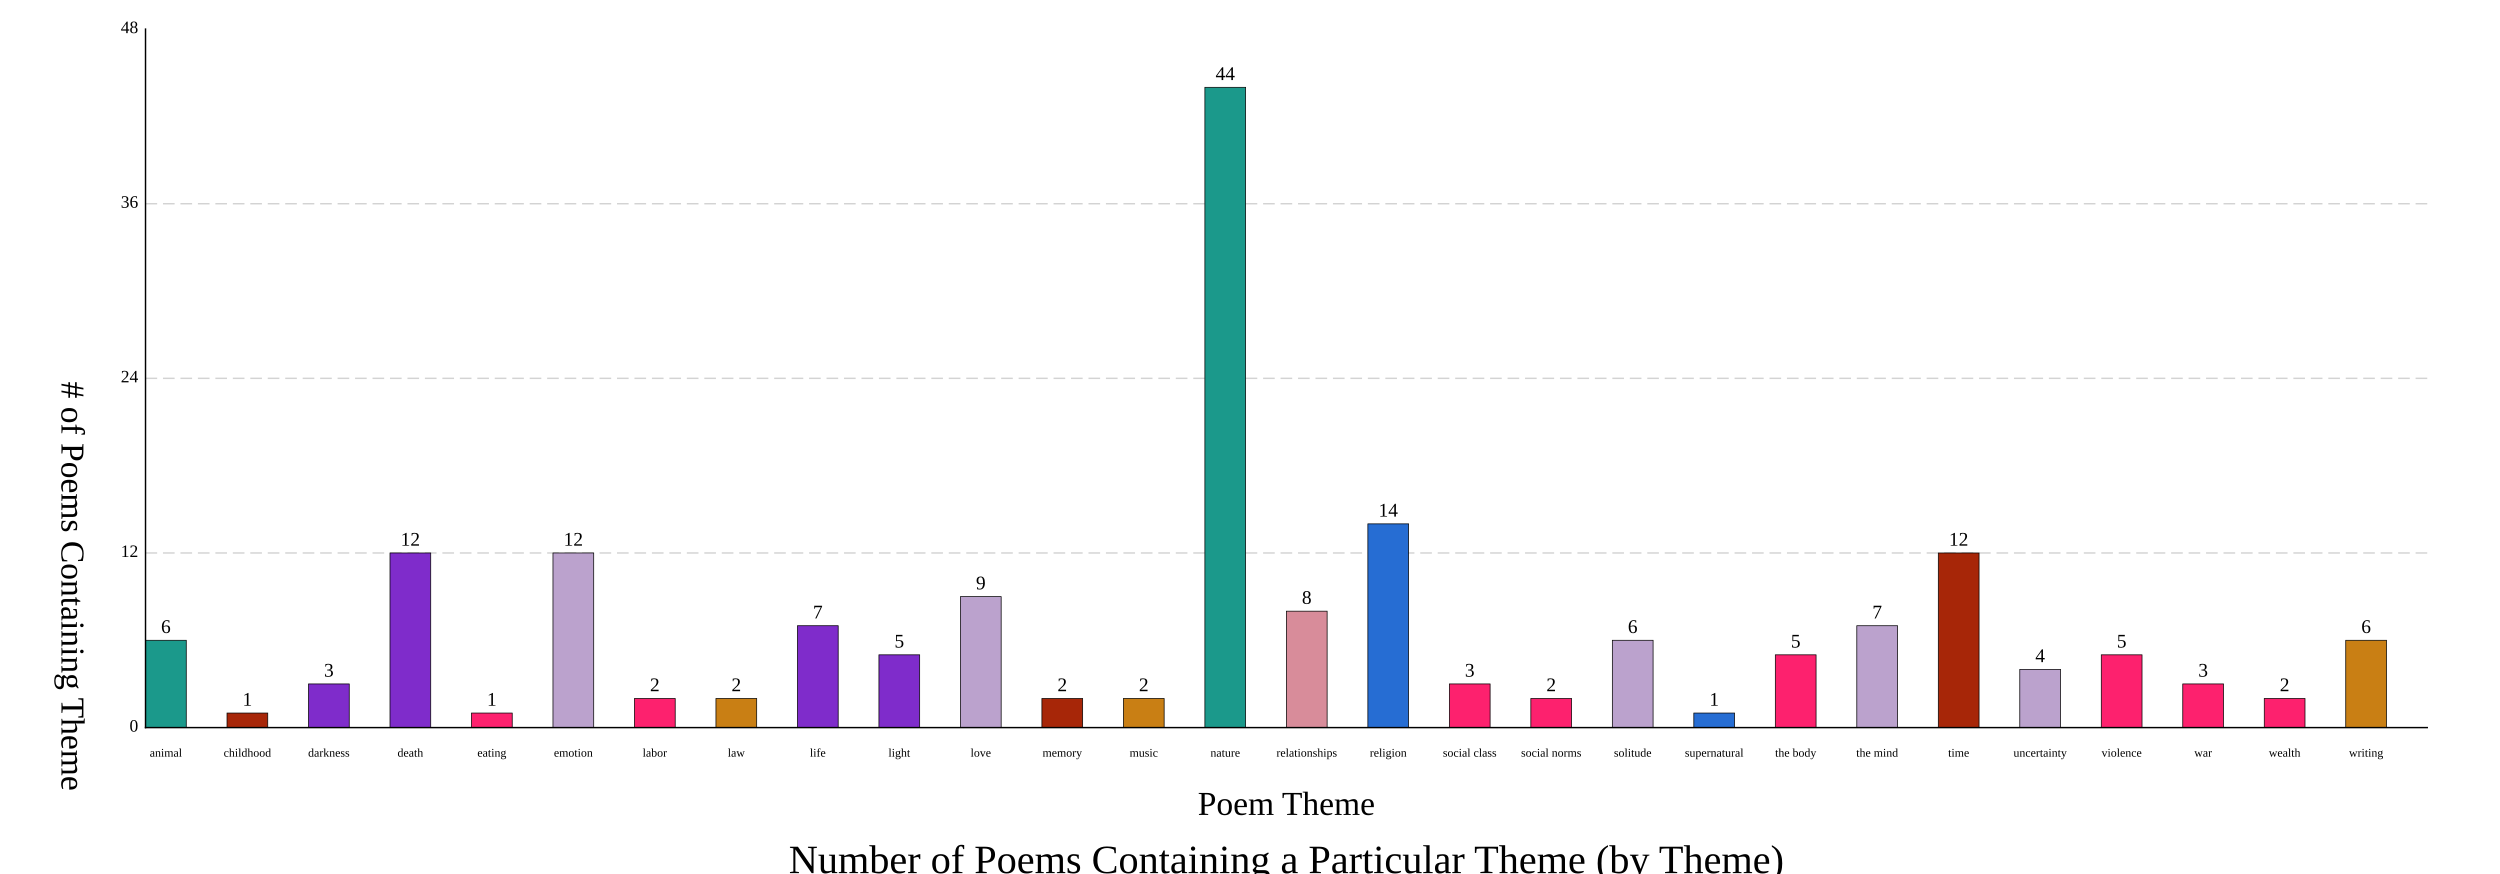
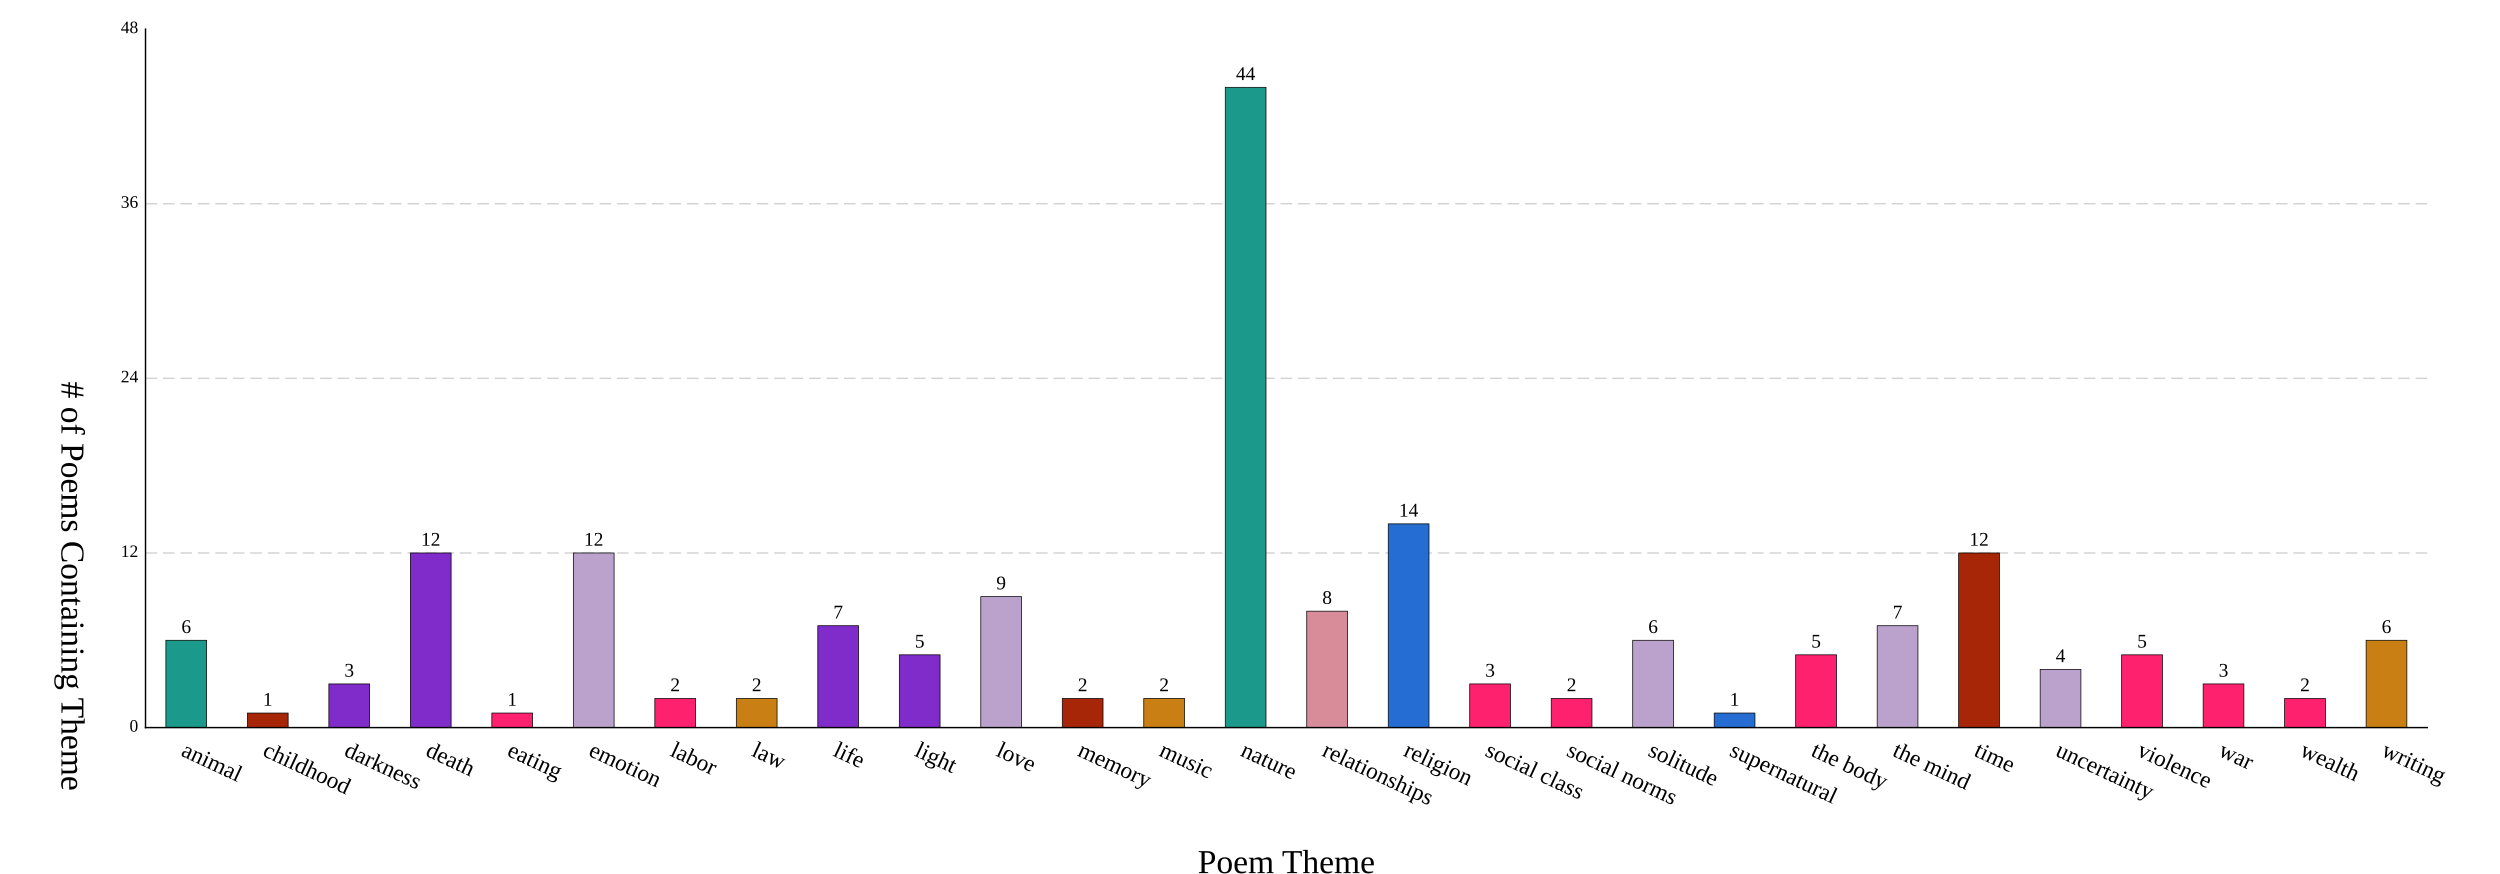
<svg xmlns="http://www.w3.org/2000/svg" viewBox="-100 -500 1718 600" width="100%">
  <g>
    <line x1="0" x2="1568" y1="-240" y2="-240" stroke="lightgray" stroke-dasharray="8 4" stroke-width="1" />
    <line x1="0" x2="1568" y1="-120" y2="-120" stroke="lightgray" stroke-dasharray="8 4" stroke-width="1" />
    <line x1="0" x2="1568" y1="-360" y2="-360" stroke="lightgray" stroke-dasharray="8 4" stroke-width="1" />
-     <rect x="0" y="-60" stroke="black" stroke-width=".5" fill="#1B998B" width="28" height="60" />
-     <text x="14" y="20" text-anchor="middle" font-size="68%">animal</text>
-     <text x="14" y="-65" text-anchor="middle" fill="black" font-size="small">6</text>
-     <rect x="56" y="-10" stroke="black" stroke-width=".5" fill="#A72608" width="28" height="10" />
-     <text x="70" y="20" text-anchor="middle" font-size="68%">childhood</text>
-     <text x="70" y="-15" text-anchor="middle" fill="black" font-size="small">1</text>
-     <rect x="112" y="-30" stroke="black" stroke-width=".5" fill="#7F2CCB" width="28" height="30" />
-     <text x="126" y="20" text-anchor="middle" font-size="68%">darkness</text>
-     <text x="126" y="-35" text-anchor="middle" fill="black" font-size="small">3</text>
-     <rect x="168" y="-120" stroke="black" stroke-width=".5" fill="#7F2CCB" width="28" height="120" />
-     <text x="182" y="20" text-anchor="middle" font-size="68%">death</text>
-     <text x="182" y="-125" text-anchor="middle" fill="black" font-size="small">12</text>
-     <rect x="224" y="-10" stroke="black" stroke-width=".5" fill="#FD216E" width="28" height="10" />
-     <text x="238" y="20" text-anchor="middle" font-size="68%">eating</text>
-     <text x="238" y="-15" text-anchor="middle" fill="black" font-size="small">1</text>
-     <rect x="280" y="-120" stroke="black" stroke-width=".5" fill="#BBA2CD" width="28" height="120" />
-     <text x="294" y="20" text-anchor="middle" font-size="68%">emotion</text>
-     <text x="294" y="-125" text-anchor="middle" fill="black" font-size="small">12</text>
-     <rect x="336" y="-20" stroke="black" stroke-width=".5" fill="#FD216E" width="28" height="20" />
-     <text x="350" y="20" text-anchor="middle" font-size="68%">labor</text>
-     <text x="350" y="-25" text-anchor="middle" fill="black" font-size="small">2</text>
-     <rect x="392" y="-20" stroke="black" stroke-width=".5" fill="#c97f14" width="28" height="20" />
-     <text x="406" y="20" text-anchor="middle" font-size="68%">law</text>
-     <text x="406" y="-25" text-anchor="middle" fill="black" font-size="small">2</text>
-     <rect x="448" y="-70" stroke="black" stroke-width=".5" fill="#7F2CCB" width="28" height="70" />
-     <text x="462" y="20" text-anchor="middle" font-size="68%">life</text>
-     <text x="462" y="-75" text-anchor="middle" fill="black" font-size="small">7</text>
-     <rect x="504" y="-50" stroke="black" stroke-width=".5" fill="#7F2CCB" width="28" height="50" />
-     <text x="518" y="20" text-anchor="middle" font-size="68%">light</text>
-     <text x="518" y="-55" text-anchor="middle" fill="black" font-size="small">5</text>
-     <rect x="560" y="-90" stroke="black" stroke-width=".5" fill="#BBA2CD" width="28" height="90" />
-     <text x="574" y="20" text-anchor="middle" font-size="68%">love</text>
-     <text x="574" y="-95" text-anchor="middle" fill="black" font-size="small">9</text>
-     <rect x="616" y="-20" stroke="black" stroke-width=".5" fill="#A72608" width="28" height="20" />
-     <text x="630" y="20" text-anchor="middle" font-size="68%">memory</text>
-     <text x="630" y="-25" text-anchor="middle" fill="black" font-size="small">2</text>
-     <rect x="672" y="-20" stroke="black" stroke-width=".5" fill="#c97f14" width="28" height="20" />
-     <text x="686" y="20" text-anchor="middle" font-size="68%">music</text>
-     <text x="686" y="-25" text-anchor="middle" fill="black" font-size="small">2</text>
-     <rect x="728" y="-440" stroke="black" stroke-width=".5" fill="#1B998B" width="28" height="440" />
-     <text x="742" y="20" text-anchor="middle" font-size="68%">nature</text>
-     <text x="742" y="-445" text-anchor="middle" fill="black" font-size="small">44</text>
-     <rect x="784" y="-80" stroke="black" stroke-width=".5" fill="#D88C9A" width="28" height="80" />
-     <text x="798" y="20" text-anchor="middle" font-size="68%">relationships</text>
-     <text x="798" y="-85" text-anchor="middle" fill="black" font-size="small">8</text>
-     <rect x="840" y="-140" stroke="black" stroke-width=".5" fill="#266DD3" width="28" height="140" />
-     <text x="854" y="20" text-anchor="middle" font-size="68%">religion</text>
-     <text x="854" y="-145" text-anchor="middle" fill="black" font-size="small">14</text>
-     <rect x="896" y="-30" stroke="black" stroke-width=".5" fill="#FD216E" width="28" height="30" />
-     <text x="910" y="20" text-anchor="middle" font-size="68%">social class</text>
-     <text x="910" y="-35" text-anchor="middle" fill="black" font-size="small">3</text>
-     <rect x="952" y="-20" stroke="black" stroke-width=".5" fill="#FD216E" width="28" height="20" />
-     <text x="966" y="20" text-anchor="middle" font-size="68%">social norms</text>
-     <text x="966" y="-25" text-anchor="middle" fill="black" font-size="small">2</text>
-     <rect x="1008" y="-60" stroke="black" stroke-width=".5" fill="#BBA2CD" width="28" height="60" />
-     <text x="1022" y="20" text-anchor="middle" font-size="68%">solitude</text>
-     <text x="1022" y="-65" text-anchor="middle" fill="black" font-size="small">6</text>
-     <rect x="1064" y="-10" stroke="black" stroke-width=".5" fill="#266DD3" width="28" height="10" />
-     <text x="1078" y="20" text-anchor="middle" font-size="68%">supernatural</text>
-     <text x="1078" y="-15" text-anchor="middle" fill="black" font-size="small">1</text>
-     <rect x="1120" y="-50" stroke="black" stroke-width=".5" fill="#FD216E" width="28" height="50" />
-     <text x="1134" y="20" text-anchor="middle" font-size="68%">the body</text>
-     <text x="1134" y="-55" text-anchor="middle" fill="black" font-size="small">5</text>
-     <rect x="1176" y="-70" stroke="black" stroke-width=".5" fill="#BBA2CD" width="28" height="70" />
-     <text x="1190" y="20" text-anchor="middle" font-size="68%">the mind</text>
-     <text x="1190" y="-75" text-anchor="middle" fill="black" font-size="small">7</text>
-     <rect x="1232" y="-120" stroke="black" stroke-width=".5" fill="#A72608" width="28" height="120" />
-     <text x="1246" y="20" text-anchor="middle" font-size="68%">time</text>
-     <text x="1246" y="-125" text-anchor="middle" fill="black" font-size="small">12</text>
-     <rect x="1288" y="-40" stroke="black" stroke-width=".5" fill="#BBA2CD" width="28" height="40" />
-     <text x="1302" y="20" text-anchor="middle" font-size="68%">uncertainty</text>
-     <text x="1302" y="-45" text-anchor="middle" fill="black" font-size="small">4</text>
-     <rect x="1344" y="-50" stroke="black" stroke-width=".5" fill="#FD216E" width="28" height="50" />
-     <text x="1358" y="20" text-anchor="middle" font-size="68%">violence</text>
-     <text x="1358" y="-55" text-anchor="middle" fill="black" font-size="small">5</text>
-     <rect x="1400" y="-30" stroke="black" stroke-width=".5" fill="#FD216E" width="28" height="30" />
-     <text x="1414" y="20" text-anchor="middle" font-size="68%">war</text>
-     <text x="1414" y="-35" text-anchor="middle" fill="black" font-size="small">3</text>
-     <rect x="1456" y="-20" stroke="black" stroke-width=".5" fill="#FD216E" width="28" height="20" />
-     <text x="1470" y="20" text-anchor="middle" font-size="68%">wealth</text>
-     <text x="1470" y="-25" text-anchor="middle" fill="black" font-size="small">2</text>
-     <rect x="1512" y="-60" stroke="black" stroke-width=".5" fill="#c97f14" width="28" height="60" />
-     <text x="1526" y="20" text-anchor="middle" font-size="68%">writing</text>
-     <text x="1526" y="-65" text-anchor="middle" fill="black" font-size="small">6</text>
+     <rect x="14" y="-60" stroke="black" stroke-width=".5" fill="#1B998B" width="28" height="60" />
+     <text x="28" y="20" text-anchor="start" font-size="medium" transform="rotate(25, 28, 10)">animal</text>
+     <text x="28" y="-65" text-anchor="middle" fill="black" font-size="small">6</text>
+     <rect x="70" y="-10" stroke="black" stroke-width=".5" fill="#A72608" width="28" height="10" />
+     <text x="84" y="20" text-anchor="start" font-size="medium" transform="rotate(25, 84, 10)">childhood</text>
+     <text x="84" y="-15" text-anchor="middle" fill="black" font-size="small">1</text>
+     <rect x="126" y="-30" stroke="black" stroke-width=".5" fill="#7F2CCB" width="28" height="30" />
+     <text x="140" y="20" text-anchor="start" font-size="medium" transform="rotate(25, 140, 10)">darkness</text>
+     <text x="140" y="-35" text-anchor="middle" fill="black" font-size="small">3</text>
+     <rect x="182" y="-120" stroke="black" stroke-width=".5" fill="#7F2CCB" width="28" height="120" />
+     <text x="196" y="20" text-anchor="start" font-size="medium" transform="rotate(25, 196, 10)">death</text>
+     <text x="196" y="-125" text-anchor="middle" fill="black" font-size="small">12</text>
+     <rect x="238" y="-10" stroke="black" stroke-width=".5" fill="#FD216E" width="28" height="10" />
+     <text x="252" y="20" text-anchor="start" font-size="medium" transform="rotate(25, 252, 10)">eating</text>
+     <text x="252" y="-15" text-anchor="middle" fill="black" font-size="small">1</text>
+     <rect x="294" y="-120" stroke="black" stroke-width=".5" fill="#BBA2CD" width="28" height="120" />
+     <text x="308" y="20" text-anchor="start" font-size="medium" transform="rotate(25, 308, 10)">emotion</text>
+     <text x="308" y="-125" text-anchor="middle" fill="black" font-size="small">12</text>
+     <rect x="350" y="-20" stroke="black" stroke-width=".5" fill="#FD216E" width="28" height="20" />
+     <text x="364" y="20" text-anchor="start" font-size="medium" transform="rotate(25, 364, 10)">labor</text>
+     <text x="364" y="-25" text-anchor="middle" fill="black" font-size="small">2</text>
+     <rect x="406" y="-20" stroke="black" stroke-width=".5" fill="#c97f14" width="28" height="20" />
+     <text x="420" y="20" text-anchor="start" font-size="medium" transform="rotate(25, 420, 10)">law</text>
+     <text x="420" y="-25" text-anchor="middle" fill="black" font-size="small">2</text>
+     <rect x="462" y="-70" stroke="black" stroke-width=".5" fill="#7F2CCB" width="28" height="70" />
+     <text x="476" y="20" text-anchor="start" font-size="medium" transform="rotate(25, 476, 10)">life</text>
+     <text x="476" y="-75" text-anchor="middle" fill="black" font-size="small">7</text>
+     <rect x="518" y="-50" stroke="black" stroke-width=".5" fill="#7F2CCB" width="28" height="50" />
+     <text x="532" y="20" text-anchor="start" font-size="medium" transform="rotate(25, 532, 10)">light</text>
+     <text x="532" y="-55" text-anchor="middle" fill="black" font-size="small">5</text>
+     <rect x="574" y="-90" stroke="black" stroke-width=".5" fill="#BBA2CD" width="28" height="90" />
+     <text x="588" y="20" text-anchor="start" font-size="medium" transform="rotate(25, 588, 10)">love</text>
+     <text x="588" y="-95" text-anchor="middle" fill="black" font-size="small">9</text>
+     <rect x="630" y="-20" stroke="black" stroke-width=".5" fill="#A72608" width="28" height="20" />
+     <text x="644" y="20" text-anchor="start" font-size="medium" transform="rotate(25, 644, 10)">memory</text>
+     <text x="644" y="-25" text-anchor="middle" fill="black" font-size="small">2</text>
+     <rect x="686" y="-20" stroke="black" stroke-width=".5" fill="#c97f14" width="28" height="20" />
+     <text x="700" y="20" text-anchor="start" font-size="medium" transform="rotate(25, 700, 10)">music</text>
+     <text x="700" y="-25" text-anchor="middle" fill="black" font-size="small">2</text>
+     <rect x="742" y="-440" stroke="black" stroke-width=".5" fill="#1B998B" width="28" height="440" />
+     <text x="756" y="20" text-anchor="start" font-size="medium" transform="rotate(25, 756, 10)">nature</text>
+     <text x="756" y="-445" text-anchor="middle" fill="black" font-size="small">44</text>
+     <rect x="798" y="-80" stroke="black" stroke-width=".5" fill="#D88C9A" width="28" height="80" />
+     <text x="812" y="20" text-anchor="start" font-size="medium" transform="rotate(25, 812, 10)">relationships</text>
+     <text x="812" y="-85" text-anchor="middle" fill="black" font-size="small">8</text>
+     <rect x="854" y="-140" stroke="black" stroke-width=".5" fill="#266DD3" width="28" height="140" />
+     <text x="868" y="20" text-anchor="start" font-size="medium" transform="rotate(25, 868, 10)">religion</text>
+     <text x="868" y="-145" text-anchor="middle" fill="black" font-size="small">14</text>
+     <rect x="910" y="-30" stroke="black" stroke-width=".5" fill="#FD216E" width="28" height="30" />
+     <text x="924" y="20" text-anchor="start" font-size="medium" transform="rotate(25, 924, 10)">social class</text>
+     <text x="924" y="-35" text-anchor="middle" fill="black" font-size="small">3</text>
+     <rect x="966" y="-20" stroke="black" stroke-width=".5" fill="#FD216E" width="28" height="20" />
+     <text x="980" y="20" text-anchor="start" font-size="medium" transform="rotate(25, 980, 10)">social norms</text>
+     <text x="980" y="-25" text-anchor="middle" fill="black" font-size="small">2</text>
+     <rect x="1022" y="-60" stroke="black" stroke-width=".5" fill="#BBA2CD" width="28" height="60" />
+     <text x="1036" y="20" text-anchor="start" font-size="medium" transform="rotate(25, 1036, 10)">solitude</text>
+     <text x="1036" y="-65" text-anchor="middle" fill="black" font-size="small">6</text>
+     <rect x="1078" y="-10" stroke="black" stroke-width=".5" fill="#266DD3" width="28" height="10" />
+     <text x="1092" y="20" text-anchor="start" font-size="medium" transform="rotate(25, 1092, 10)">supernatural</text>
+     <text x="1092" y="-15" text-anchor="middle" fill="black" font-size="small">1</text>
+     <rect x="1134" y="-50" stroke="black" stroke-width=".5" fill="#FD216E" width="28" height="50" />
+     <text x="1148" y="20" text-anchor="start" font-size="medium" transform="rotate(25, 1148, 10)">the body</text>
+     <text x="1148" y="-55" text-anchor="middle" fill="black" font-size="small">5</text>
+     <rect x="1190" y="-70" stroke="black" stroke-width=".5" fill="#BBA2CD" width="28" height="70" />
+     <text x="1204" y="20" text-anchor="start" font-size="medium" transform="rotate(25, 1204, 10)">the mind</text>
+     <text x="1204" y="-75" text-anchor="middle" fill="black" font-size="small">7</text>
+     <rect x="1246" y="-120" stroke="black" stroke-width=".5" fill="#A72608" width="28" height="120" />
+     <text x="1260" y="20" text-anchor="start" font-size="medium" transform="rotate(25, 1260, 10)">time</text>
+     <text x="1260" y="-125" text-anchor="middle" fill="black" font-size="small">12</text>
+     <rect x="1302" y="-40" stroke="black" stroke-width=".5" fill="#BBA2CD" width="28" height="40" />
+     <text x="1316" y="20" text-anchor="start" font-size="medium" transform="rotate(25, 1316, 10)">uncertainty</text>
+     <text x="1316" y="-45" text-anchor="middle" fill="black" font-size="small">4</text>
+     <rect x="1358" y="-50" stroke="black" stroke-width=".5" fill="#FD216E" width="28" height="50" />
+     <text x="1372" y="20" text-anchor="start" font-size="medium" transform="rotate(25, 1372, 10)">violence</text>
+     <text x="1372" y="-55" text-anchor="middle" fill="black" font-size="small">5</text>
+     <rect x="1414" y="-30" stroke="black" stroke-width=".5" fill="#FD216E" width="28" height="30" />
+     <text x="1428" y="20" text-anchor="start" font-size="medium" transform="rotate(25, 1428, 10)">war</text>
+     <text x="1428" y="-35" text-anchor="middle" fill="black" font-size="small">3</text>
+     <rect x="1470" y="-20" stroke="black" stroke-width=".5" fill="#FD216E" width="28" height="20" />
+     <text x="1484" y="20" text-anchor="start" font-size="medium" transform="rotate(25, 1484, 10)">wealth</text>
+     <text x="1484" y="-25" text-anchor="middle" fill="black" font-size="small">2</text>
+     <rect x="1526" y="-60" stroke="black" stroke-width=".5" fill="#c97f14" width="28" height="60" />
+     <text x="1540" y="20" text-anchor="start" font-size="medium" transform="rotate(25, 1540, 10)">writing</text>
+     <text x="1540" y="-65" text-anchor="middle" fill="black" font-size="small">6</text>
    <line x1="0" x2="1568" y1="0" y2="0" stroke="black" stroke-width="1" stroke-linecap="square" />
    <line x1="0" x2="0" y1="0" y2="-480" stroke="black" stroke-width="1" stroke-linecap="square" />
    <text x="-5" y="0" text-anchor="end" dominant-baseline="middle">0</text>
    <text x="-5" y="-240" text-anchor="end" dominant-baseline="middle">24</text>
    <text x="-5" y="-480" text-anchor="end" dominant-baseline="middle">48</text>
    <text x="-5" y="-120" text-anchor="end" dominant-baseline="middle">12</text>
    <text x="-5" y="-360" text-anchor="end" dominant-baseline="middle">36</text>
-     <text x="784" y="60" text-anchor="middle" font-size="x-large">Poem Theme</text>
+     <text x="784" y="100" text-anchor="middle" font-size="x-large">Poem Theme</text>
    <text x="-50" y="-225" text-anchor="middle" writing-mode="tb" font-size="x-large"># of Poems Containing Theme</text>
-     <text x="784" y="100" text-anchor="middle" font-size="xx-large">Number of Poems Containing a Particular Theme (by Theme)</text>
+     <text x="784" y="150" text-anchor="middle" font-size="xx-large">Number of Poems Containing a Particular Theme (by Theme)</text>
  </g>
</svg>
